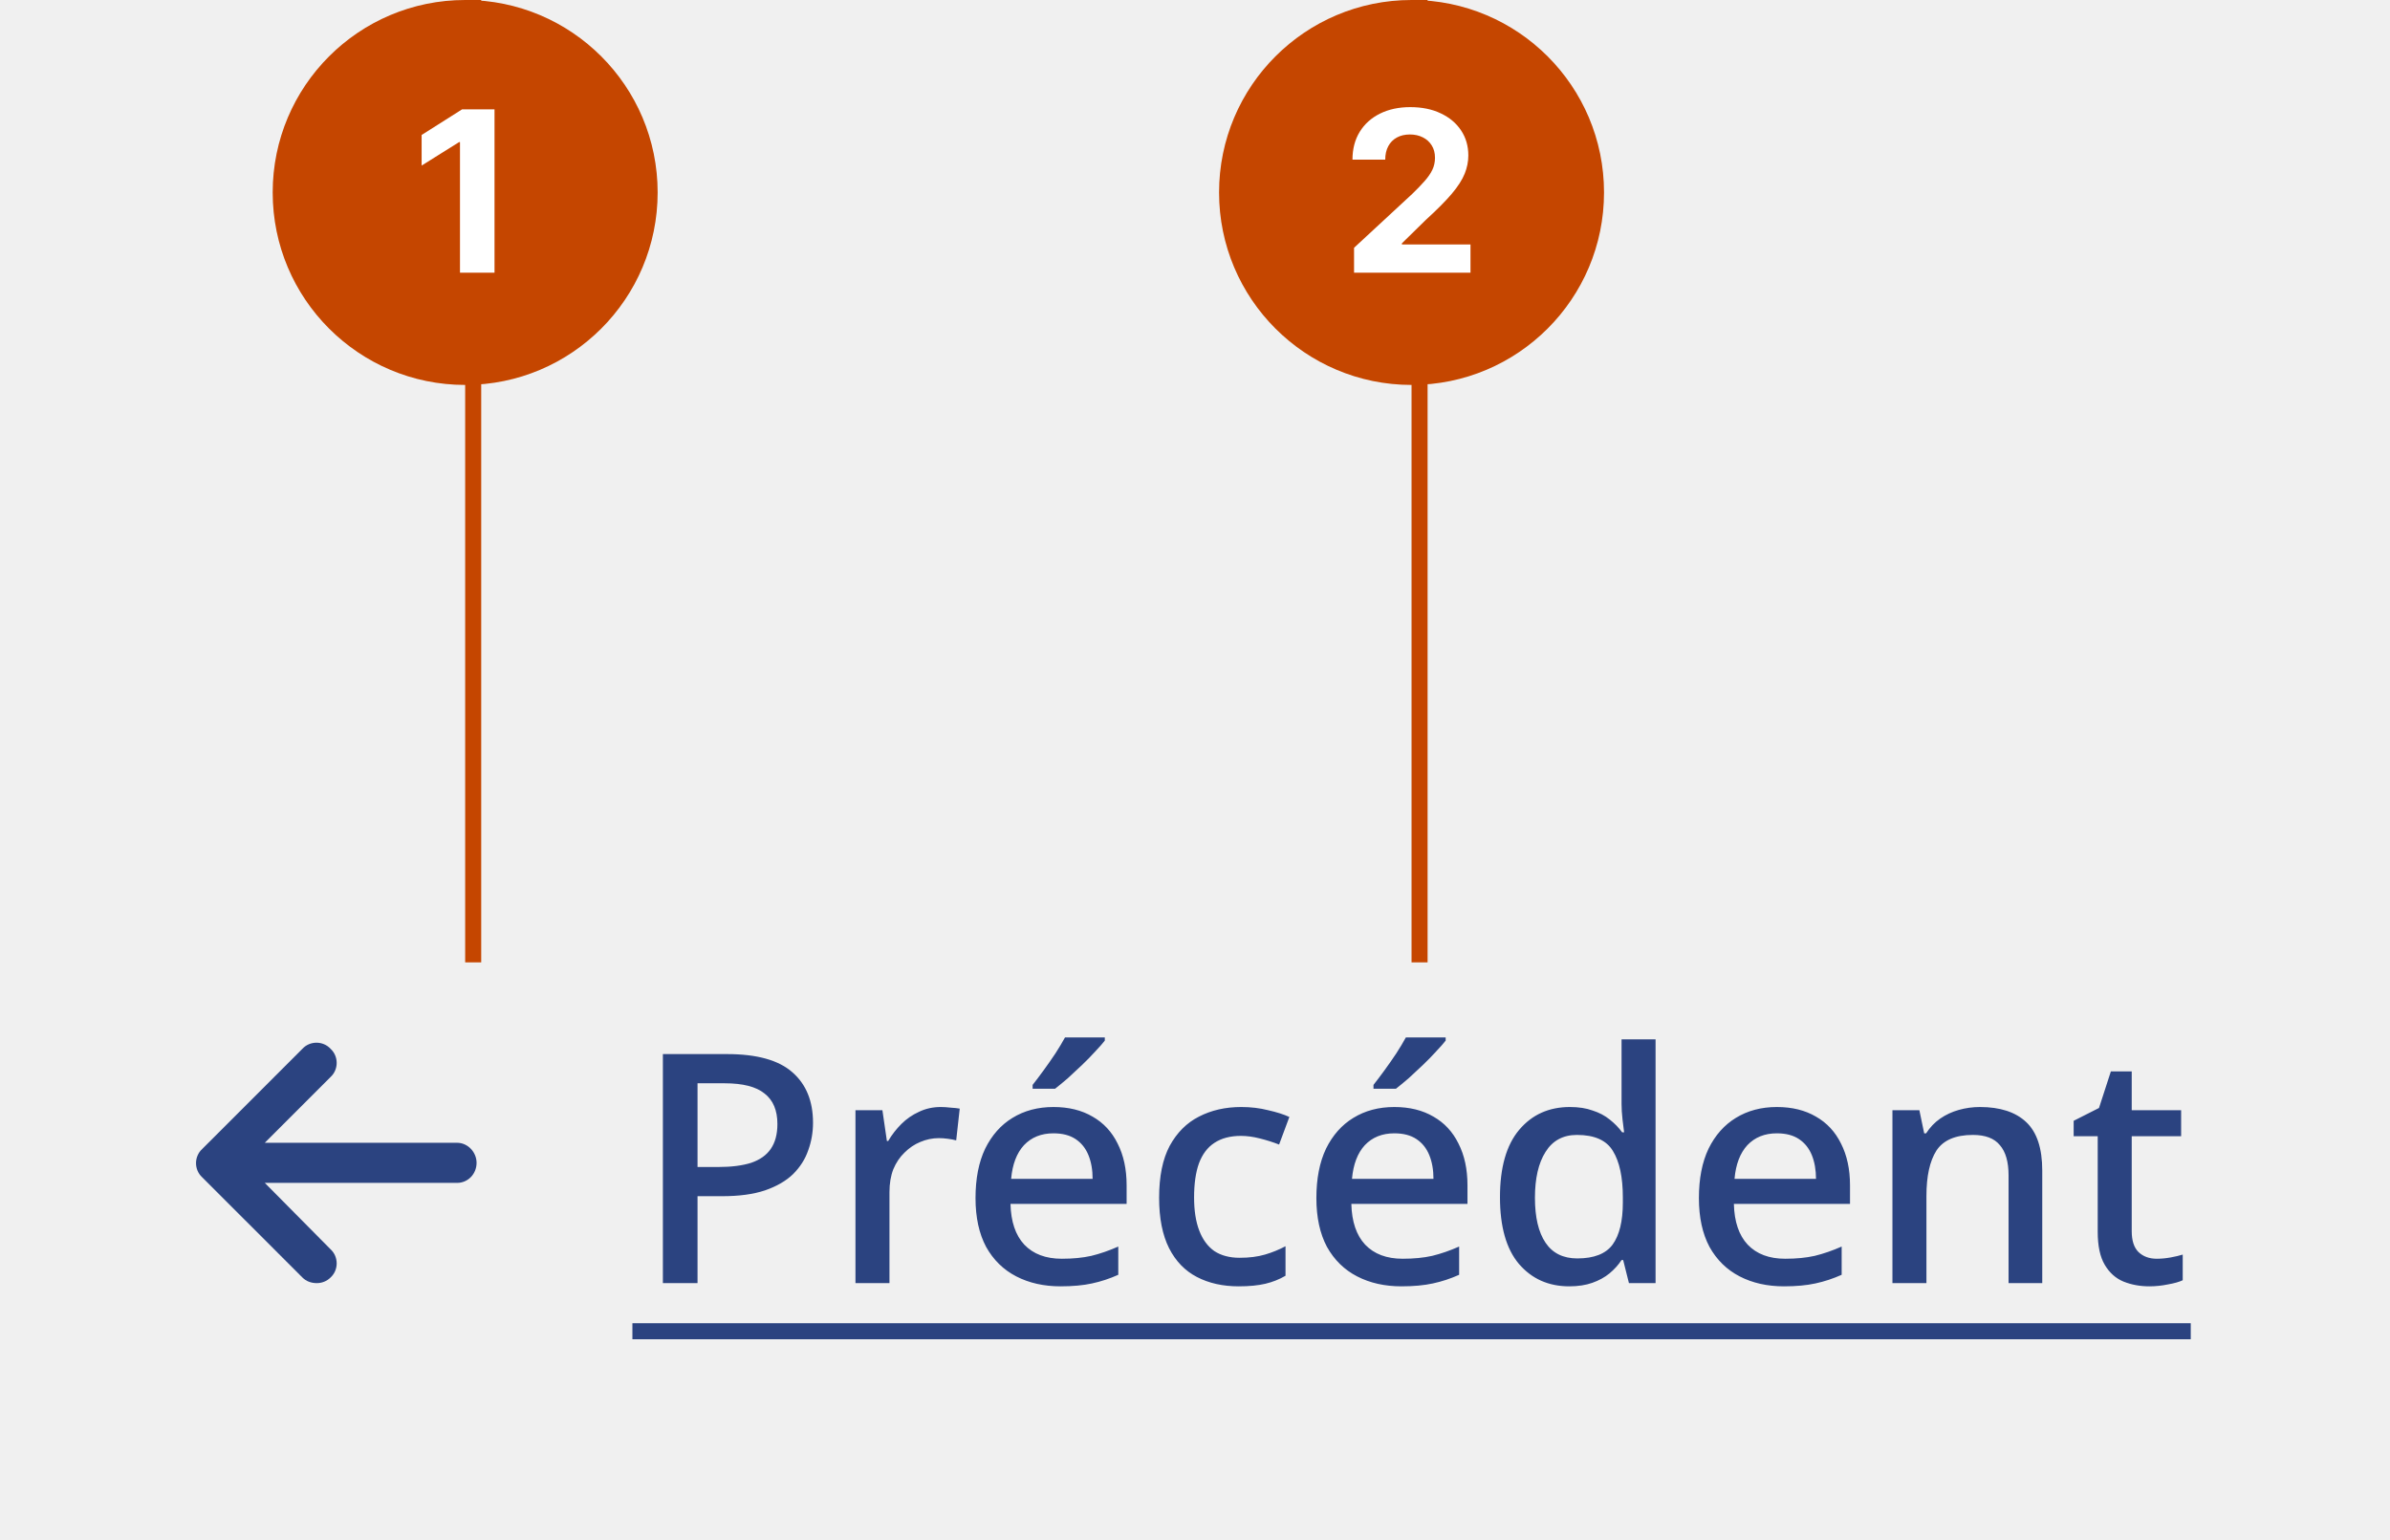
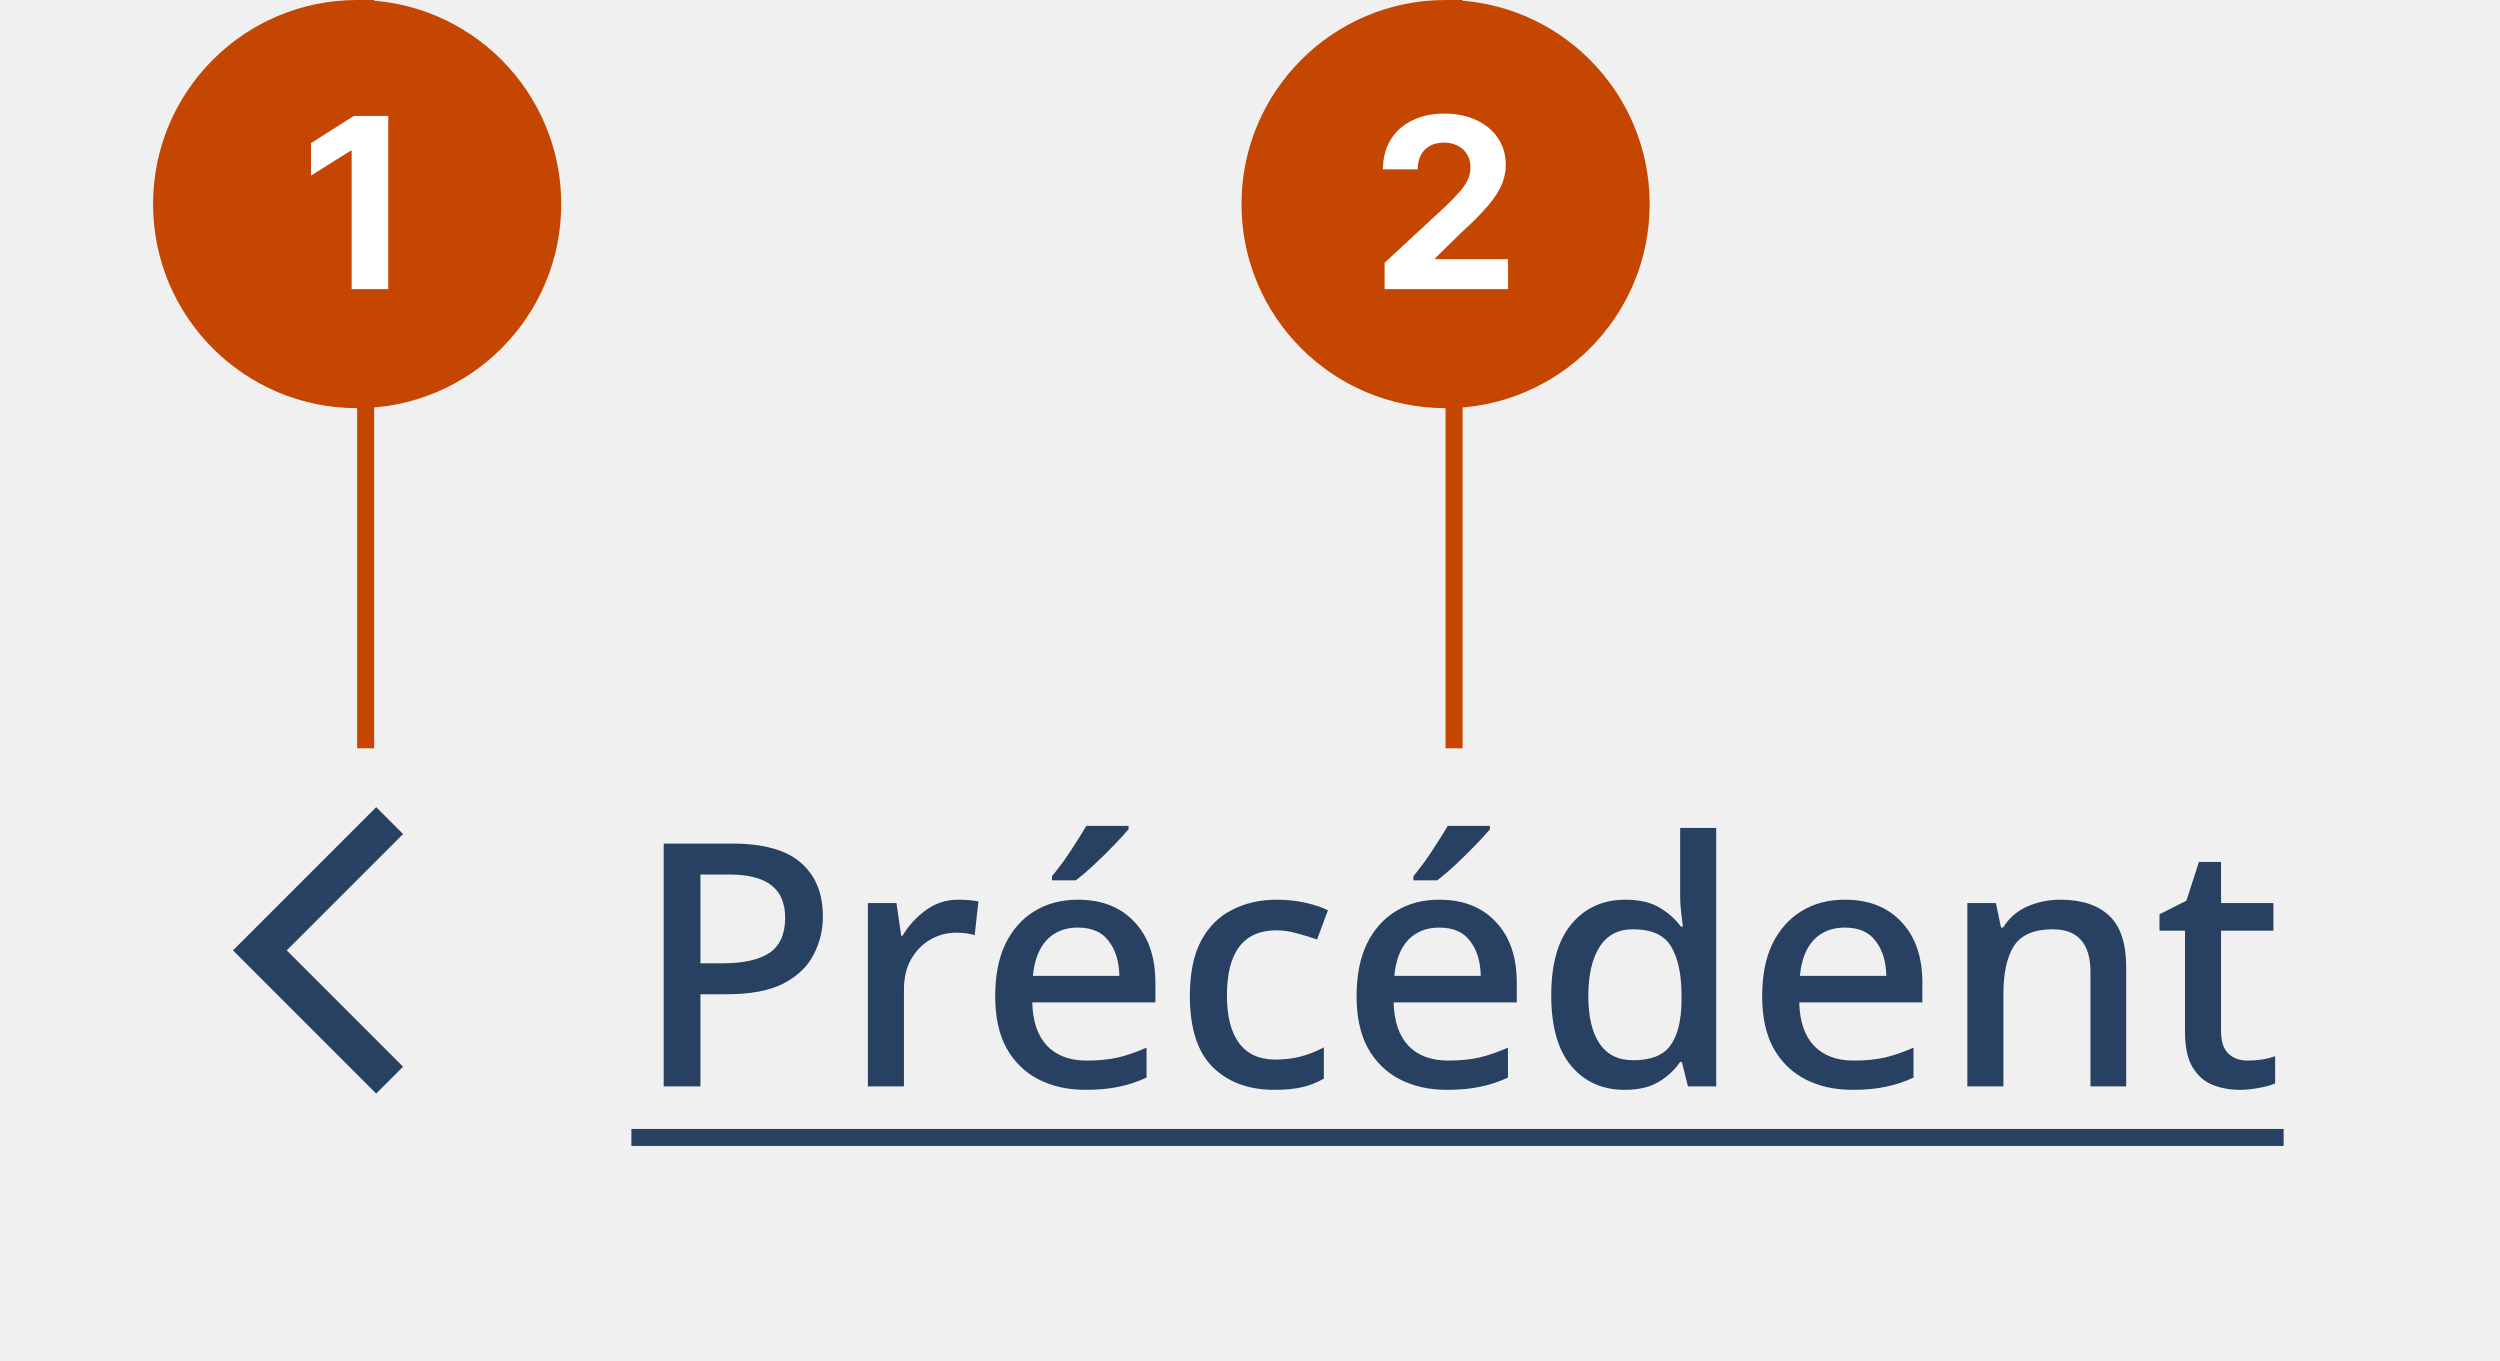
- <svg xmlns="http://www.w3.org/2000/svg" width="149" height="96" viewBox="0 0 149 96" fill="none">
-   <path d="M29.711 72.5C29.711 73.203 29.164 73.75 28.5 73.75H16.508L20.609 77.891C21.117 78.359 21.117 79.18 20.609 79.648C20.375 79.883 20.062 80 19.75 80C19.398 80 19.086 79.883 18.852 79.648L12.602 73.398C12.094 72.93 12.094 72.109 12.602 71.641L18.852 65.391C19.32 64.883 20.141 64.883 20.609 65.391C21.117 65.859 21.117 66.68 20.609 67.148L16.508 71.25H28.5C29.164 71.25 29.711 71.836 29.711 72.5Z" fill="#2B4380" />
-   <path d="M45.326 65.72C47.192 65.72 48.552 66.1 49.406 66.86C50.259 67.607 50.686 68.653 50.686 70C50.686 70.6 50.586 71.173 50.386 71.72C50.199 72.267 49.886 72.76 49.446 73.2C49.006 73.627 48.419 73.967 47.686 74.22C46.966 74.46 46.079 74.58 45.026 74.58H43.486V80H41.326V65.72H45.326ZM45.166 67.54H43.486V72.76H44.786C45.599 72.76 46.279 72.673 46.826 72.5C47.372 72.313 47.779 72.027 48.046 71.64C48.326 71.24 48.466 70.72 48.466 70.08C48.466 69.227 48.199 68.593 47.666 68.18C47.146 67.753 46.312 67.54 45.166 67.54ZM58.652 69.02C58.839 69.02 59.045 69.033 59.272 69.06C59.498 69.073 59.685 69.093 59.832 69.12L59.612 71.1C59.465 71.06 59.292 71.027 59.092 71C58.892 70.973 58.705 70.96 58.532 70.96C58.132 70.96 57.745 71.04 57.372 71.2C57.012 71.347 56.685 71.567 56.392 71.86C56.099 72.14 55.865 72.487 55.692 72.9C55.532 73.313 55.452 73.787 55.452 74.32V80H53.332V69.22H55.012L55.292 71.14H55.372C55.599 70.753 55.872 70.4 56.192 70.08C56.512 69.76 56.879 69.507 57.292 69.32C57.705 69.12 58.158 69.02 58.652 69.02ZM65.677 69.02C66.624 69.02 67.437 69.22 68.117 69.62C68.797 70.007 69.317 70.567 69.677 71.3C70.051 72.033 70.237 72.9 70.237 73.9V75.06H62.997C63.024 76.167 63.311 77.013 63.857 77.6C64.417 78.187 65.197 78.48 66.197 78.48C66.891 78.48 67.504 78.42 68.037 78.3C68.584 78.167 69.144 77.973 69.717 77.72V79.48C69.184 79.72 68.637 79.9 68.077 80.02C67.531 80.14 66.877 80.2 66.117 80.2C65.077 80.2 64.157 79.993 63.357 79.58C62.557 79.167 61.931 78.553 61.477 77.74C61.037 76.913 60.817 75.9 60.817 74.7C60.817 73.487 61.017 72.46 61.417 71.62C61.831 70.78 62.397 70.14 63.117 69.7C63.851 69.247 64.704 69.02 65.677 69.02ZM65.677 70.66C64.917 70.66 64.304 70.907 63.837 71.4C63.384 71.893 63.117 72.593 63.037 73.5H68.117C68.117 72.94 68.031 72.447 67.857 72.02C67.684 71.593 67.417 71.26 67.057 71.02C66.697 70.78 66.237 70.66 65.677 70.66ZM68.877 64.88C68.731 65.067 68.531 65.293 68.277 65.56C68.037 65.827 67.764 66.107 67.457 66.4C67.164 66.68 66.871 66.953 66.577 67.22C66.284 67.473 66.017 67.693 65.777 67.88H64.377V67.64C64.577 67.387 64.804 67.087 65.057 66.74C65.311 66.393 65.557 66.04 65.797 65.68C66.037 65.307 66.237 64.973 66.397 64.68H68.877V64.88ZM77.223 80.2C76.236 80.2 75.369 80.007 74.623 79.62C73.876 79.233 73.296 78.633 72.883 77.82C72.469 76.993 72.263 75.947 72.263 74.68C72.263 73.347 72.483 72.267 72.923 71.44C73.376 70.613 73.983 70.007 74.743 69.62C75.516 69.22 76.396 69.02 77.383 69.02C77.983 69.02 78.543 69.087 79.063 69.22C79.596 69.34 80.036 69.48 80.383 69.64L79.743 71.36C79.369 71.213 78.969 71.087 78.543 70.98C78.129 70.873 77.736 70.82 77.363 70.82C76.696 70.82 76.143 70.967 75.703 71.26C75.276 71.54 74.956 71.967 74.743 72.54C74.543 73.1 74.443 73.807 74.443 74.66C74.443 75.473 74.549 76.16 74.763 76.72C74.976 77.28 75.289 77.707 75.703 78C76.129 78.28 76.656 78.42 77.283 78.42C77.883 78.42 78.409 78.353 78.863 78.22C79.316 78.087 79.743 77.913 80.143 77.7V79.54C79.756 79.767 79.336 79.933 78.883 80.04C78.429 80.147 77.876 80.2 77.223 80.2ZM86.927 69.02C87.874 69.02 88.687 69.22 89.367 69.62C90.047 70.007 90.567 70.567 90.927 71.3C91.301 72.033 91.487 72.9 91.487 73.9V75.06H84.247C84.274 76.167 84.561 77.013 85.107 77.6C85.667 78.187 86.447 78.48 87.447 78.48C88.141 78.48 88.754 78.42 89.287 78.3C89.834 78.167 90.394 77.973 90.967 77.72V79.48C90.434 79.72 89.887 79.9 89.327 80.02C88.781 80.14 88.127 80.2 87.367 80.2C86.327 80.2 85.407 79.993 84.607 79.58C83.807 79.167 83.181 78.553 82.727 77.74C82.287 76.913 82.067 75.9 82.067 74.7C82.067 73.487 82.267 72.46 82.667 71.62C83.081 70.78 83.647 70.14 84.367 69.7C85.101 69.247 85.954 69.02 86.927 69.02ZM86.927 70.66C86.167 70.66 85.554 70.907 85.087 71.4C84.634 71.893 84.367 72.593 84.287 73.5H89.367C89.367 72.94 89.281 72.447 89.107 72.02C88.934 71.593 88.667 71.26 88.307 71.02C87.947 70.78 87.487 70.66 86.927 70.66ZM90.127 64.88C89.981 65.067 89.781 65.293 89.527 65.56C89.287 65.827 89.014 66.107 88.707 66.4C88.414 66.68 88.121 66.953 87.827 67.22C87.534 67.473 87.267 67.693 87.027 67.88H85.627V67.64C85.827 67.387 86.054 67.087 86.307 66.74C86.561 66.393 86.807 66.04 87.047 65.68C87.287 65.307 87.487 64.973 87.647 64.68H90.127V64.88ZM97.833 80.2C96.539 80.2 95.493 79.733 94.693 78.8C93.906 77.867 93.513 76.48 93.513 74.64C93.513 72.787 93.913 71.387 94.713 70.44C95.513 69.493 96.566 69.02 97.873 69.02C98.419 69.02 98.893 69.093 99.293 69.24C99.706 69.373 100.059 69.56 100.353 69.8C100.659 70.04 100.919 70.307 101.133 70.6H101.253C101.226 70.413 101.193 70.147 101.153 69.8C101.113 69.44 101.093 69.12 101.093 68.84V64.8H103.213V80H101.553L101.193 78.56H101.093C100.893 78.867 100.639 79.147 100.333 79.4C100.039 79.64 99.686 79.833 99.273 79.98C98.859 80.127 98.379 80.2 97.833 80.2ZM98.333 78.46C99.373 78.46 100.106 78.173 100.533 77.6C100.959 77.013 101.173 76.14 101.173 74.98V74.66C101.173 73.393 100.966 72.427 100.553 71.76C100.153 71.093 99.406 70.76 98.313 70.76C97.446 70.76 96.793 71.113 96.353 71.82C95.913 72.513 95.693 73.467 95.693 74.68C95.693 75.893 95.913 76.827 96.353 77.48C96.793 78.133 97.453 78.46 98.333 78.46ZM110.775 69.02C111.722 69.02 112.535 69.22 113.215 69.62C113.895 70.007 114.415 70.567 114.775 71.3C115.148 72.033 115.335 72.9 115.335 73.9V75.06H108.095C108.122 76.167 108.408 77.013 108.955 77.6C109.515 78.187 110.295 78.48 111.295 78.48C111.988 78.48 112.602 78.42 113.135 78.3C113.682 78.167 114.242 77.973 114.815 77.72V79.48C114.282 79.72 113.735 79.9 113.175 80.02C112.628 80.14 111.975 80.2 111.215 80.2C110.175 80.2 109.255 79.993 108.455 79.58C107.655 79.167 107.028 78.553 106.575 77.74C106.135 76.913 105.915 75.9 105.915 74.7C105.915 73.487 106.115 72.46 106.515 71.62C106.928 70.78 107.495 70.14 108.215 69.7C108.948 69.247 109.802 69.02 110.775 69.02ZM110.775 70.66C110.015 70.66 109.402 70.907 108.935 71.4C108.482 71.893 108.215 72.593 108.135 73.5H113.215C113.215 72.94 113.128 72.447 112.955 72.02C112.782 71.593 112.515 71.26 112.155 71.02C111.795 70.78 111.335 70.66 110.775 70.66ZM123.44 69.02C124.694 69.02 125.654 69.333 126.32 69.96C126.987 70.587 127.32 71.593 127.32 72.98V80H125.22V73.28C125.22 72.44 125.04 71.813 124.68 71.4C124.334 70.973 123.774 70.76 123 70.76C121.907 70.76 121.147 71.087 120.72 71.74C120.307 72.393 120.1 73.333 120.1 74.56V80H117.98V69.22H119.66L119.96 70.66H120.08C120.32 70.287 120.614 69.98 120.96 69.74C121.307 69.5 121.694 69.32 122.12 69.2C122.547 69.08 122.987 69.02 123.44 69.02ZM134.458 78.48C134.738 78.48 135.025 78.453 135.318 78.4C135.611 78.347 135.865 78.287 136.078 78.22V79.82C135.851 79.927 135.545 80.013 135.158 80.08C134.771 80.16 134.385 80.2 133.998 80.2C133.411 80.2 132.871 80.1 132.378 79.9C131.898 79.7 131.511 79.353 131.218 78.86C130.925 78.367 130.778 77.68 130.778 76.8V70.84H129.278V69.88L130.858 69.08L131.598 66.8H132.898V69.22H135.978V70.84H132.898V76.76C132.898 77.347 133.038 77.78 133.318 78.06C133.611 78.34 133.991 78.48 134.458 78.48Z" fill="#2B4380" />
-   <path d="M39.426 82.5H136.578V83.5H39.426V82.5Z" fill="#2B4380" />
-   <g clip-path="url(#clip0_218_322)">
-     <rect x="29" width="1" height="60" fill="#C54600" />
-     <g clip-path="url(#clip1_218_322)">
-       <rect x="17" width="24" height="24" rx="12" fill="#C54600" />
-       <path d="M30.83 6.818V17H28.677V8.862H28.618L26.286 10.323V8.414L28.807 6.818H30.83Z" fill="white" />
-     </g>
+ <svg xmlns="http://www.w3.org/2000/svg" width="147" height="80" viewBox="0 0 147 80" fill="none">
+   <rect x="85" width="1" height="44" fill="#C54600" />
+   <g clip-path="url(#clip0_6835_24208)">
+     <rect x="73" width="24" height="24" rx="12" fill="#C54600" />
+     <path d="M81.416 17V15.449L85.04 12.093C85.349 11.795 85.607 11.526 85.816 11.288C86.028 11.049 86.189 10.815 86.298 10.587C86.408 10.355 86.462 10.104 86.462 9.836C86.462 9.538 86.394 9.281 86.258 9.065C86.123 8.847 85.937 8.679 85.702 8.563C85.466 8.444 85.2 8.384 84.901 8.384C84.59 8.384 84.318 8.447 84.086 8.573C83.854 8.699 83.675 8.88 83.549 9.115C83.423 9.35 83.36 9.63 83.36 9.955H81.317C81.317 9.289 81.468 8.711 81.769 8.22C82.071 7.73 82.493 7.35 83.037 7.082C83.58 6.813 84.207 6.679 84.916 6.679C85.645 6.679 86.28 6.808 86.82 7.067C87.364 7.322 87.786 7.677 88.088 8.131C88.39 8.585 88.54 9.105 88.54 9.692C88.54 10.076 88.464 10.456 88.312 10.83C88.163 11.205 87.896 11.621 87.511 12.078C87.127 12.532 86.585 13.077 85.886 13.714L84.399 15.171V15.24H88.675V17H81.416Z" fill="white" />
  </g>
-   <g clip-path="url(#clip2_218_322)">
-     <rect x="88" width="1" height="60" fill="#C54600" />
-     <g clip-path="url(#clip3_218_322)">
-       <rect x="76" width="24" height="24" rx="12" fill="#C54600" />
-       <path d="M84.416 17V15.449L88.04 12.093C88.349 11.795 88.607 11.526 88.816 11.288C89.028 11.049 89.189 10.815 89.298 10.587C89.408 10.355 89.462 10.104 89.462 9.836C89.462 9.538 89.394 9.281 89.258 9.065C89.123 8.847 88.937 8.679 88.702 8.563C88.466 8.444 88.2 8.384 87.901 8.384C87.59 8.384 87.318 8.447 87.086 8.573C86.854 8.699 86.675 8.88 86.549 9.115C86.423 9.35 86.36 9.63 86.36 9.955H84.317C84.317 9.289 84.468 8.711 84.769 8.22C85.071 7.73 85.493 7.35 86.037 7.082C86.58 6.813 87.207 6.679 87.916 6.679C88.645 6.679 89.28 6.808 89.82 7.067C90.364 7.322 90.786 7.677 91.088 8.131C91.39 8.585 91.54 9.105 91.54 9.692C91.54 10.076 91.464 10.456 91.312 10.83C91.163 11.205 90.896 11.621 90.511 12.078C90.127 12.532 89.585 13.077 88.886 13.714L87.399 15.171V15.24H91.675V17H84.416Z" fill="white" />
-     </g>
+   <rect x="21" width="1" height="44" fill="#C54600" />
+   <g clip-path="url(#clip1_6835_24208)">
+     <rect x="9" width="24" height="24" rx="12" fill="#C54600" />
+     <path d="M22.83 6.818V17H20.677V8.862H20.618L18.286 10.323V8.414L20.807 6.818H22.83Z" fill="white" />
  </g>
+   <path d="M16.858 55.882L23.7 49.04L22.121 47.461L13.7 55.882L22.121 64.303L23.7 62.724L16.858 55.882Z" fill="#284162" />
+   <path d="M43.026 49.602C44.892 49.602 46.252 49.982 47.106 50.742C47.959 51.489 48.386 52.536 48.386 53.882C48.386 54.682 48.206 55.429 47.846 56.122C47.499 56.816 46.912 57.382 46.086 57.822C45.259 58.249 44.139 58.462 42.726 58.462H41.186V63.882H39.026V49.602H43.026ZM42.866 51.422H41.186V56.642H42.486C43.699 56.642 44.612 56.442 45.226 56.042C45.852 55.629 46.166 54.936 46.166 53.962C46.166 53.109 45.899 52.476 45.366 52.062C44.832 51.636 43.999 51.422 42.866 51.422ZM56.352 52.902C56.779 52.902 57.172 52.936 57.532 53.002L57.312 54.982C56.965 54.889 56.605 54.842 56.232 54.842C55.685 54.842 55.178 54.976 54.712 55.242C54.245 55.509 53.865 55.896 53.572 56.402C53.292 56.896 53.152 57.496 53.152 58.202V63.882H51.032V53.102H52.712L52.992 55.022H53.072C53.405 54.449 53.852 53.956 54.412 53.542C54.972 53.116 55.618 52.902 56.352 52.902ZM63.377 52.902C64.791 52.902 65.904 53.342 66.717 54.222C67.531 55.089 67.937 56.276 67.937 57.782V58.942H60.697C60.724 60.049 61.011 60.896 61.557 61.482C62.117 62.069 62.897 62.362 63.897 62.362C64.591 62.362 65.204 62.302 65.737 62.182C66.284 62.049 66.844 61.856 67.417 61.602V63.362C66.871 63.616 66.324 63.796 65.777 63.902C65.231 64.022 64.577 64.082 63.817 64.082C62.777 64.082 61.857 63.876 61.057 63.462C60.257 63.049 59.631 62.436 59.177 61.622C58.737 60.809 58.517 59.796 58.517 58.582C58.517 57.369 58.717 56.342 59.117 55.502C59.531 54.662 60.097 54.022 60.817 53.582C61.551 53.129 62.404 52.902 63.377 52.902ZM63.377 54.542C62.617 54.542 62.004 54.789 61.537 55.282C61.084 55.776 60.817 56.476 60.737 57.382H65.817C65.804 56.542 65.597 55.862 65.197 55.342C64.811 54.809 64.204 54.542 63.377 54.542ZM66.357 48.562V48.762C66.157 49.002 65.871 49.316 65.497 49.702C65.137 50.076 64.751 50.456 64.337 50.842C63.937 51.216 63.577 51.522 63.257 51.762H61.857V51.522C62.057 51.282 62.284 50.989 62.537 50.642C62.791 50.282 63.031 49.922 63.257 49.562C63.497 49.189 63.704 48.856 63.877 48.562H66.357ZM74.923 64.082C73.429 64.082 72.229 63.642 71.323 62.762C70.416 61.869 69.963 60.469 69.963 58.562C69.963 57.229 70.183 56.149 70.623 55.322C71.063 54.496 71.669 53.889 72.443 53.502C73.216 53.102 74.096 52.902 75.083 52.902C75.683 52.902 76.243 52.962 76.763 53.082C77.296 53.202 77.736 53.349 78.083 53.522L77.443 55.242C77.069 55.109 76.676 54.989 76.263 54.882C75.849 54.762 75.449 54.702 75.063 54.702C73.116 54.702 72.143 55.982 72.143 58.542C72.143 59.769 72.383 60.702 72.863 61.342C73.343 61.982 74.049 62.302 74.983 62.302C75.569 62.302 76.096 62.236 76.563 62.102C77.029 61.969 77.456 61.796 77.843 61.582V63.422C77.456 63.649 77.036 63.816 76.583 63.922C76.129 64.029 75.576 64.082 74.923 64.082ZM84.627 52.902C86.041 52.902 87.154 53.342 87.967 54.222C88.781 55.089 89.187 56.276 89.187 57.782V58.942H81.947C81.974 60.049 82.261 60.896 82.807 61.482C83.367 62.069 84.147 62.362 85.147 62.362C85.841 62.362 86.454 62.302 86.987 62.182C87.534 62.049 88.094 61.856 88.667 61.602V63.362C88.121 63.616 87.574 63.796 87.027 63.902C86.481 64.022 85.827 64.082 85.067 64.082C84.027 64.082 83.107 63.876 82.307 63.462C81.507 63.049 80.881 62.436 80.427 61.622C79.987 60.809 79.767 59.796 79.767 58.582C79.767 57.369 79.967 56.342 80.367 55.502C80.781 54.662 81.347 54.022 82.067 53.582C82.801 53.129 83.654 52.902 84.627 52.902ZM84.627 54.542C83.867 54.542 83.254 54.789 82.787 55.282C82.334 55.776 82.067 56.476 81.987 57.382H87.067C87.054 56.542 86.847 55.862 86.447 55.342C86.061 54.809 85.454 54.542 84.627 54.542ZM87.607 48.562V48.762C87.407 49.002 87.121 49.316 86.747 49.702C86.387 50.076 86.001 50.456 85.587 50.842C85.187 51.216 84.827 51.522 84.507 51.762H83.107V51.522C83.307 51.282 83.534 50.989 83.787 50.642C84.041 50.282 84.281 49.922 84.507 49.562C84.747 49.189 84.954 48.856 85.127 48.562H87.607ZM95.533 64.082C94.226 64.082 93.179 63.616 92.393 62.682C91.606 61.749 91.213 60.362 91.213 58.522C91.213 56.669 91.613 55.269 92.413 54.322C93.213 53.376 94.266 52.902 95.573 52.902C96.386 52.902 97.053 53.056 97.573 53.362C98.093 53.669 98.513 54.042 98.833 54.482H98.953C98.926 54.296 98.893 54.022 98.853 53.662C98.813 53.302 98.793 52.989 98.793 52.722V48.682H100.913V63.882H99.253L98.893 62.442H98.793C98.486 62.896 98.073 63.282 97.553 63.602C97.033 63.922 96.359 64.082 95.533 64.082ZM96.033 62.342C97.073 62.342 97.799 62.056 98.213 61.482C98.639 60.909 98.859 60.036 98.873 58.862V58.542C98.873 57.276 98.666 56.309 98.253 55.642C97.853 54.976 97.106 54.642 96.013 54.642C95.146 54.642 94.493 54.989 94.053 55.682C93.613 56.376 93.393 57.336 93.393 58.562C93.393 59.776 93.613 60.709 94.053 61.362C94.493 62.016 95.153 62.342 96.033 62.342ZM108.475 52.902C109.888 52.902 111.002 53.342 111.815 54.222C112.628 55.089 113.035 56.276 113.035 57.782V58.942H105.795C105.822 60.049 106.108 60.896 106.655 61.482C107.215 62.069 107.995 62.362 108.995 62.362C109.688 62.362 110.302 62.302 110.835 62.182C111.382 62.049 111.942 61.856 112.515 61.602V63.362C111.968 63.616 111.422 63.796 110.875 63.902C110.328 64.022 109.675 64.082 108.915 64.082C107.875 64.082 106.955 63.876 106.155 63.462C105.355 63.049 104.728 62.436 104.275 61.622C103.835 60.809 103.615 59.796 103.615 58.582C103.615 57.369 103.815 56.342 104.215 55.502C104.628 54.662 105.195 54.022 105.915 53.582C106.648 53.129 107.502 52.902 108.475 52.902ZM108.475 54.542C107.715 54.542 107.102 54.789 106.635 55.282C106.182 55.776 105.915 56.476 105.835 57.382H110.915C110.902 56.542 110.695 55.862 110.295 55.342C109.908 54.809 109.302 54.542 108.475 54.542ZM121.14 52.902C122.394 52.902 123.354 53.216 124.02 53.842C124.687 54.469 125.02 55.476 125.02 56.862V63.882H122.92V57.162C122.92 55.482 122.18 54.642 120.7 54.642C119.607 54.642 118.847 54.969 118.42 55.622C118.007 56.276 117.8 57.216 117.8 58.442V63.882H115.68V53.102H117.36L117.66 54.542H117.78C118.127 53.982 118.6 53.569 119.2 53.302C119.814 53.036 120.46 52.902 121.14 52.902ZM132.158 62.362C132.758 62.362 133.298 62.276 133.778 62.102V63.702C133.551 63.809 133.245 63.896 132.858 63.962C132.471 64.042 132.085 64.082 131.698 64.082C131.111 64.082 130.571 63.982 130.078 63.782C129.598 63.582 129.211 63.236 128.918 62.742C128.625 62.249 128.478 61.562 128.478 60.682V54.722H126.978V53.762L128.558 52.962L129.298 50.682H130.598V53.102H133.678V54.722H130.598V60.642C130.598 61.229 130.738 61.662 131.018 61.942C131.311 62.222 131.691 62.362 132.158 62.362Z" fill="#284162" />
+   <path d="M37.126 66.382H134.278V67.382H37.126V66.382Z" fill="#284162" />
  <defs>
-     <clipPath id="clip0_218_322">
-       <rect width="24" height="60" fill="white" transform="translate(17)" />
+     <clipPath id="clip0_6835_24208">
+       <rect x="73" width="24" height="24" rx="12" fill="white" />
    </clipPath>
-     <clipPath id="clip1_218_322">
-       <rect x="17" width="24" height="24" rx="12" fill="white" />
-     </clipPath>
-     <clipPath id="clip2_218_322">
-       <rect width="24" height="60" fill="white" transform="translate(76)" />
-     </clipPath>
-     <clipPath id="clip3_218_322">
-       <rect x="76" width="24" height="24" rx="12" fill="white" />
+     <clipPath id="clip1_6835_24208">
+       <rect x="9" width="24" height="24" rx="12" fill="white" />
    </clipPath>
  </defs>
</svg>
